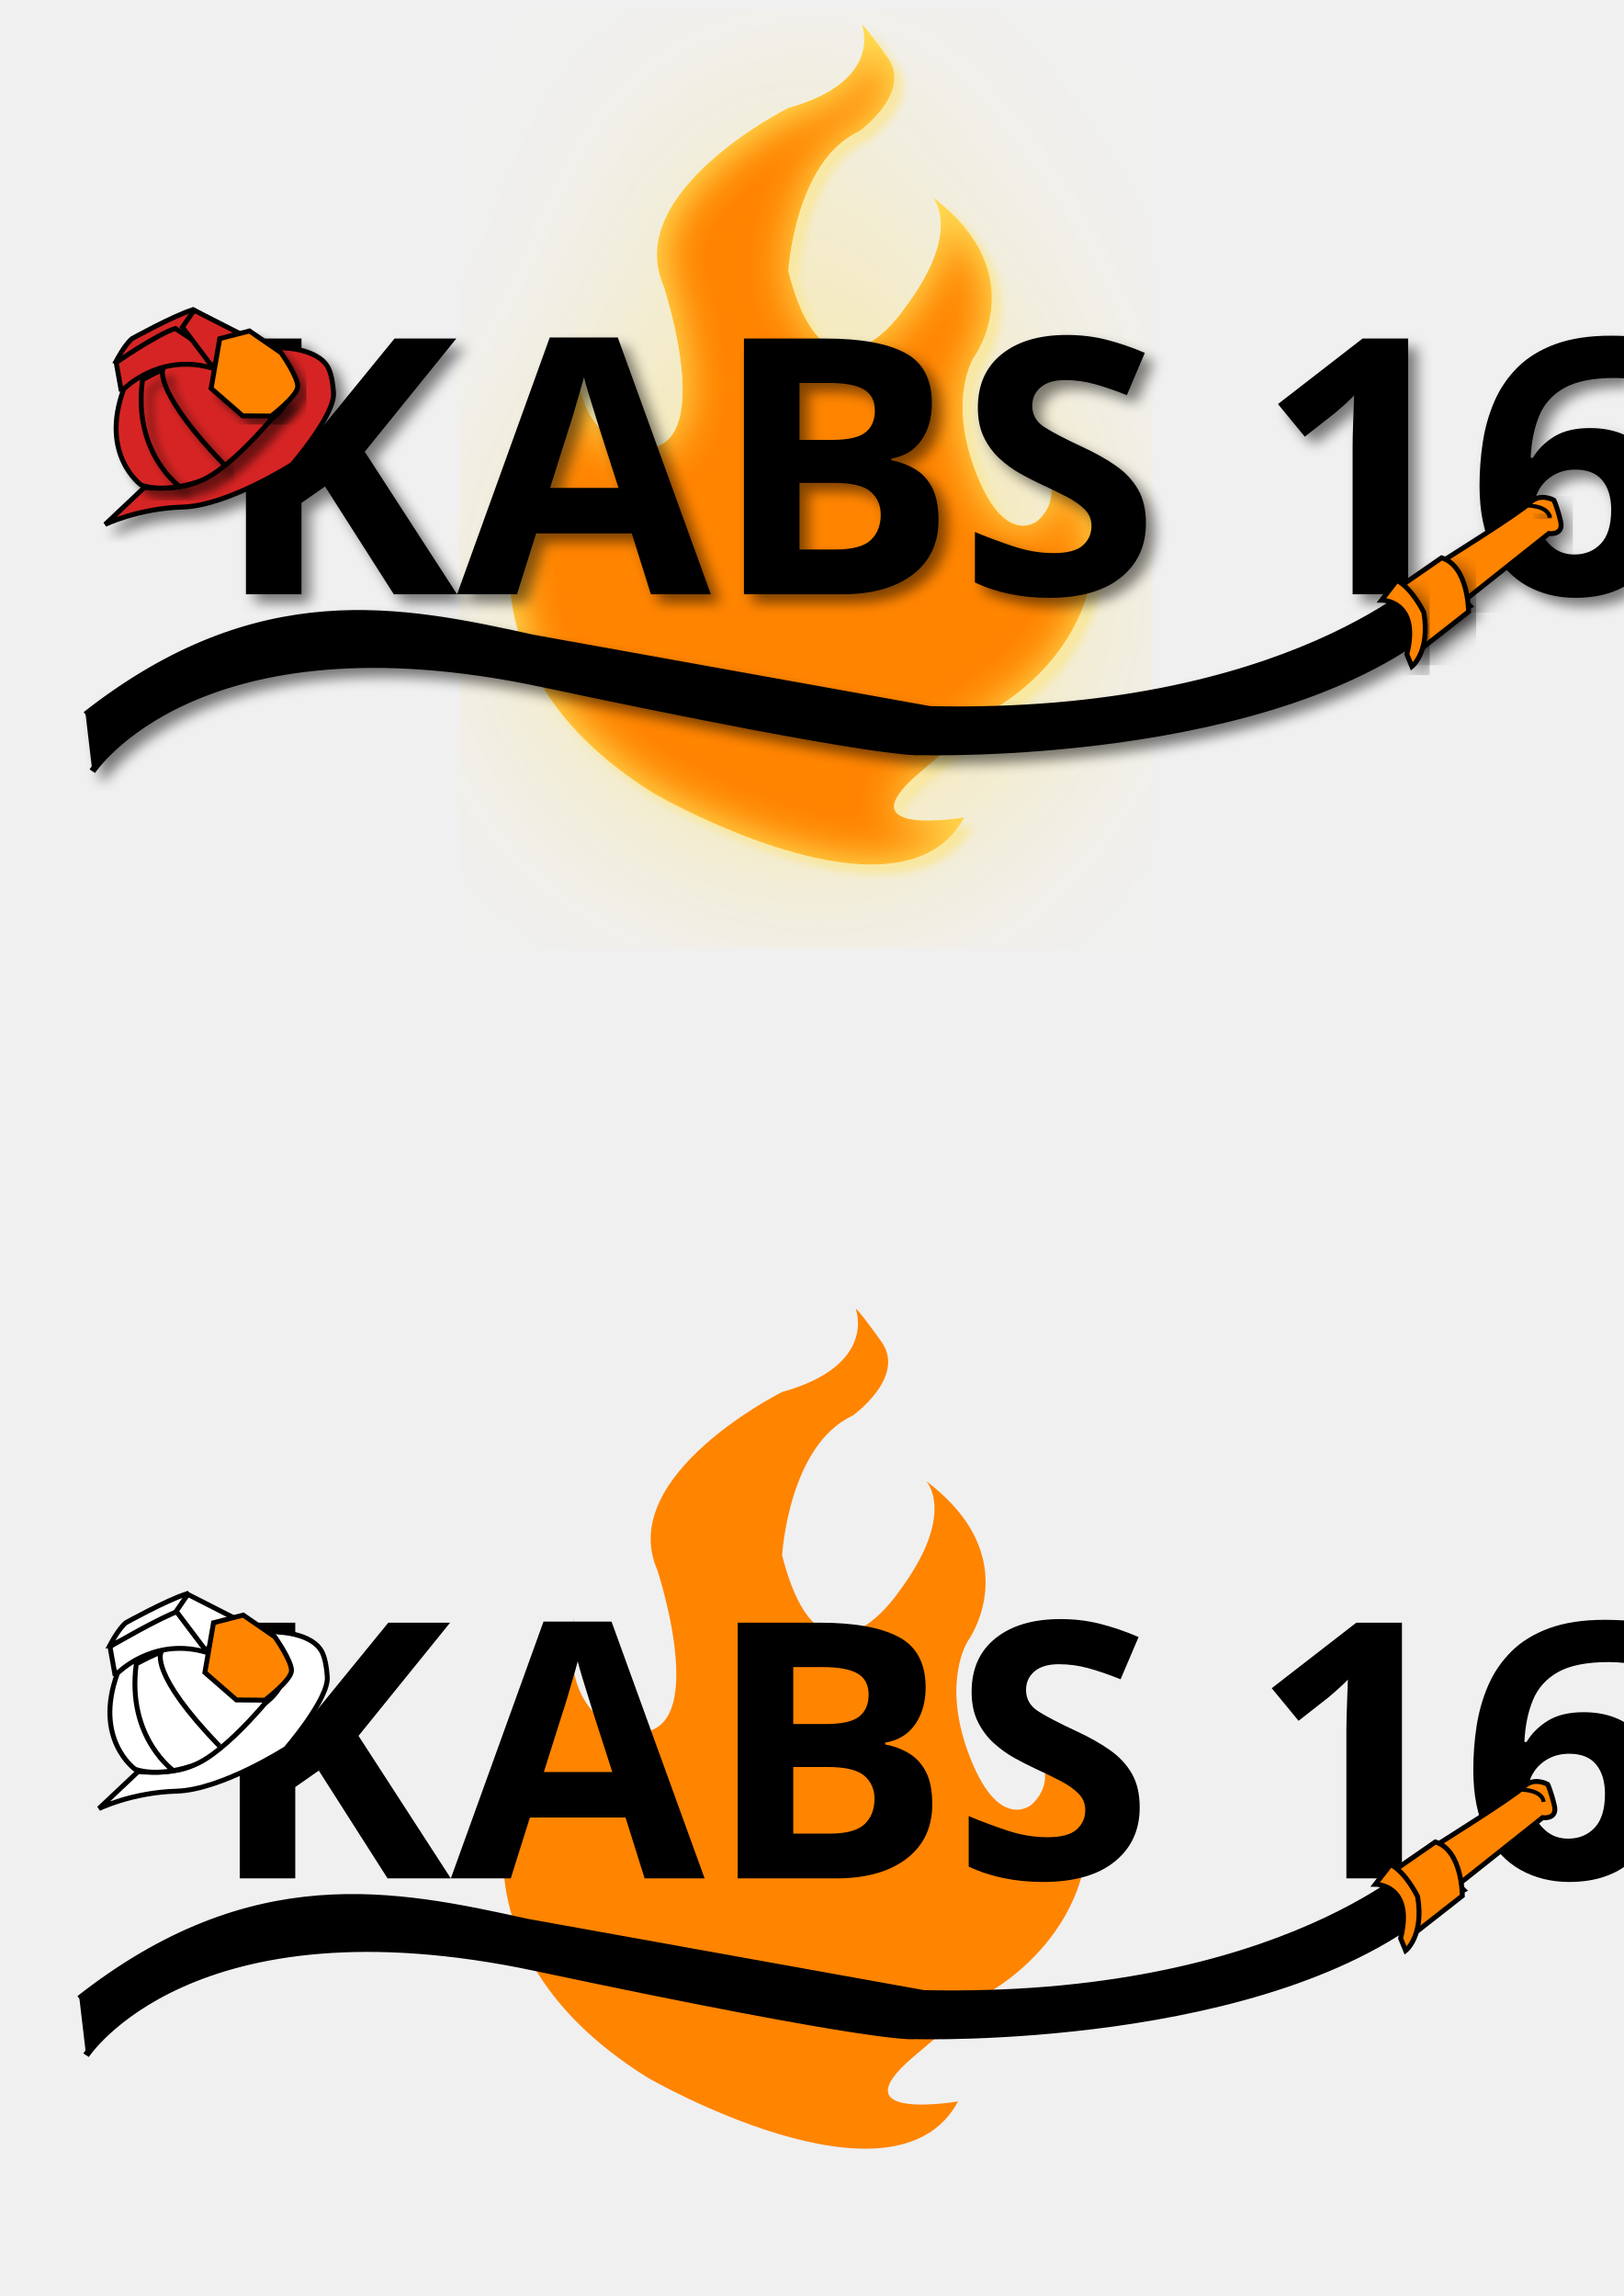
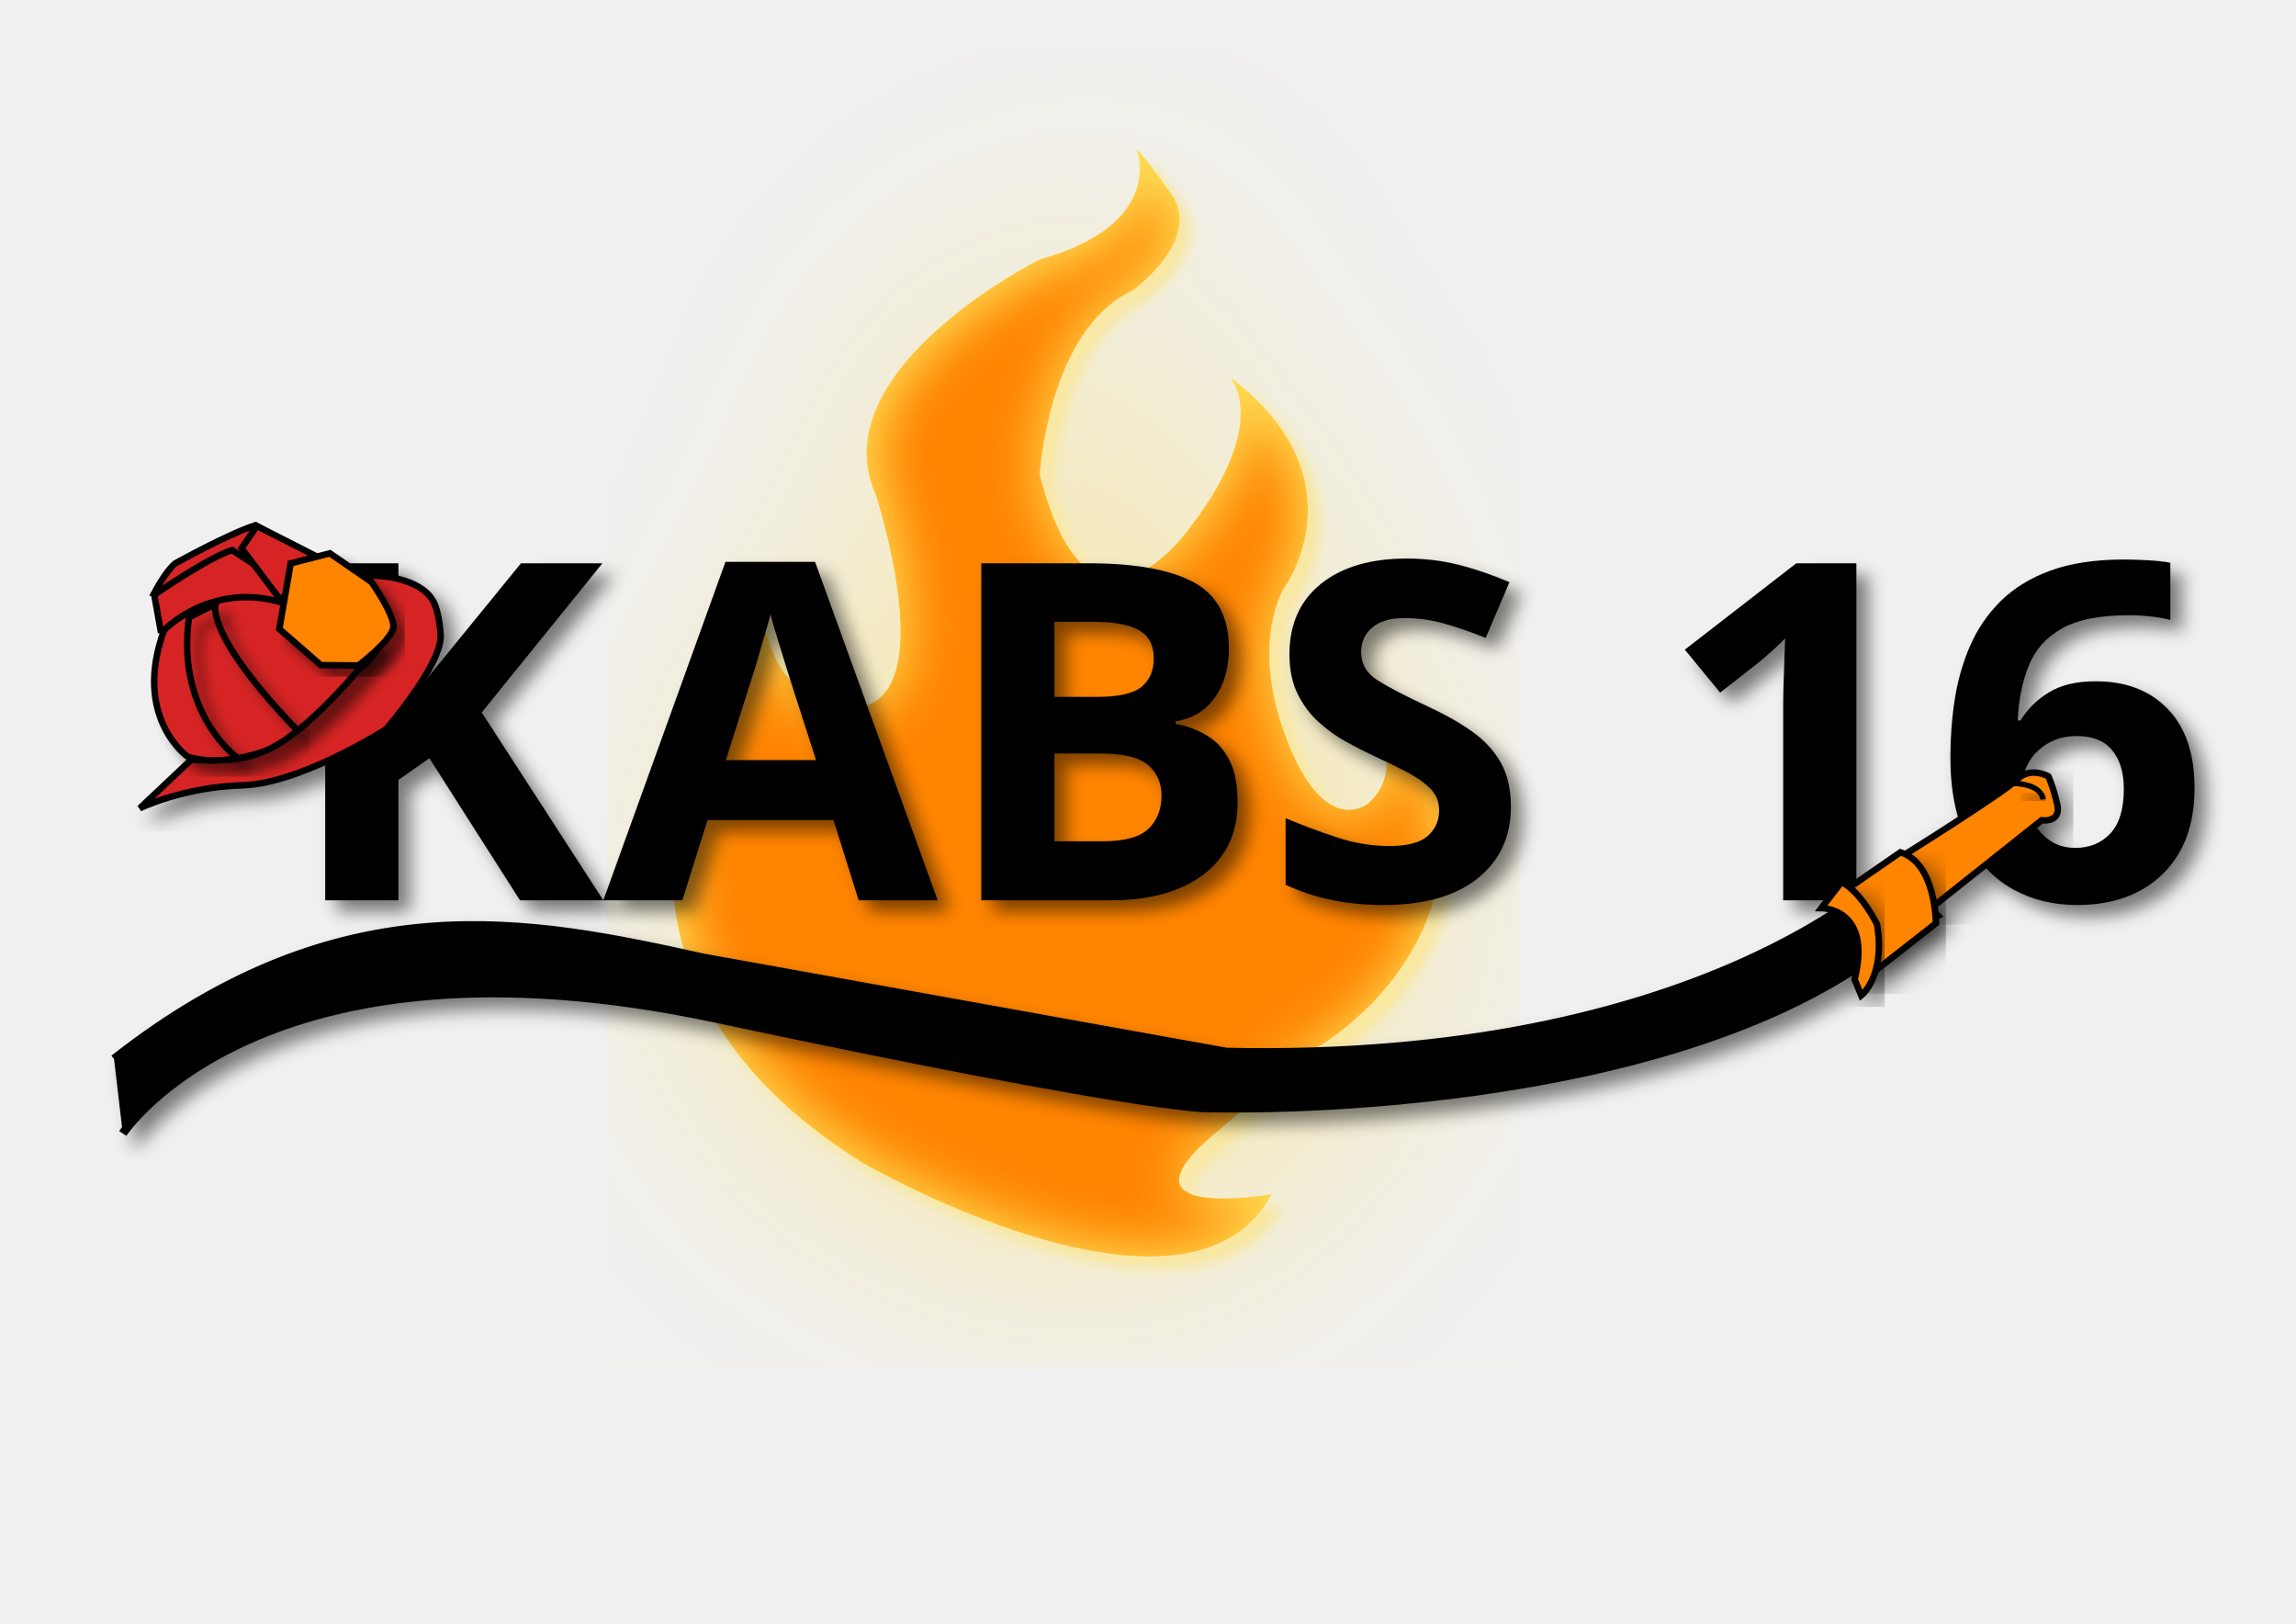
- <svg xmlns="http://www.w3.org/2000/svg" width="744.094" height="1052.362" id="svg3326" version="1.1">
-   <defs id="defs3328">
-     <filter id="filter3028" style="color-interpolation-filters:sRGB;" color-interpolation-filters="sRGB">
+ <svg xmlns="http://www.w3.org/2000/svg" width="297mm" height="210mm" id="svg3539" version="1.1">
+   <defs id="defs3541">
+     <filter color-interpolation-filters="sRGB" id="filter3540">
+       <feFlood id="feFlood3542" flood-opacity="0.5" flood-color="rgb(0,0,0)" result="flood" />
+       <feComposite id="feComposite3544" in2="SourceGraphic" in="flood" operator="in" result="composite1" />
+       <feGaussianBlur id="feGaussianBlur3546" stdDeviation="4" result="blur" />
+       <feOffset id="feOffset3548" dx="4" dy="4" result="offset" />
+       <feComposite id="feComposite3550" in2="offset" in="SourceGraphic" operator="over" result="composite2" />
+     </filter>
+     <filter color-interpolation-filters="sRGB" id="filter3552">
+       <feFlood id="feFlood3554" flood-opacity="0.5" flood-color="rgb(0,0,0)" result="flood" />
+       <feComposite id="feComposite3556" in2="SourceGraphic" in="flood" operator="in" result="composite1" />
+       <feGaussianBlur id="feGaussianBlur3558" stdDeviation="4" result="blur" />
+       <feOffset id="feOffset3560" dx="4" dy="4" result="offset" />
+       <feComposite id="feComposite3562" in2="offset" in="SourceGraphic" operator="over" result="composite2" />
+     </filter>
+     <filter color-interpolation-filters="sRGB" id="filter3296">
+       <feFlood id="feFlood3298" flood-opacity="0.5" flood-color="rgb(0,0,0)" result="flood" />
+       <feComposite id="feComposite3300" in2="SourceGraphic" in="flood" operator="in" result="composite1" />
+       <feGaussianBlur id="feGaussianBlur3302" stdDeviation="2" result="blur" />
+       <feOffset id="feOffset3304" dx="4" dy="4" result="offset" />
+       <feComposite id="feComposite3306" in2="offset" in="SourceGraphic" operator="over" result="fbSourceGraphic" />
+       <feColorMatrix result="fbSourceGraphicAlpha" in="fbSourceGraphic" values="0 0 0 -1 0 0 0 0 -1 0 0 0 0 -1 0 0 0 0 1 0" id="feColorMatrix3564" />
+       <feFlood id="feFlood3566" flood-opacity="0.5" flood-color="rgb(0,0,0)" result="flood" in="fbSourceGraphic" />
+       <feComposite id="feComposite3568" in2="fbSourceGraphic" in="flood" operator="in" result="composite1" />
+       <feGaussianBlur id="feGaussianBlur3570" stdDeviation="4" result="blur" />
+       <feOffset id="feOffset3572" dx="4" dy="4" result="offset" />
+       <feComposite id="feComposite3574" in2="offset" in="fbSourceGraphic" operator="over" result="composite2" />
+     </filter>
+     <filter color-interpolation-filters="sRGB" id="filter3576">
+       <feFlood id="feFlood3578" flood-opacity="0.5" flood-color="rgb(0,0,0)" result="flood" />
+       <feComposite id="feComposite3580" in2="SourceGraphic" in="flood" operator="in" result="composite1" />
+       <feGaussianBlur id="feGaussianBlur3582" stdDeviation="4" result="blur" />
+       <feOffset id="feOffset3584" dx="4" dy="4" result="offset" />
+       <feComposite id="feComposite3586" in2="offset" in="SourceGraphic" operator="over" result="composite2" />
+     </filter>
+     <filter color-interpolation-filters="sRGB" id="filter3588">
+       <feFlood id="feFlood3590" flood-opacity="0.5" flood-color="rgb(0,0,0)" result="flood" />
+       <feComposite id="feComposite3592" in2="SourceGraphic" in="flood" operator="in" result="composite1" />
+       <feGaussianBlur id="feGaussianBlur3594" stdDeviation="3" result="blur" />
+       <feOffset id="feOffset3596" dx="4" dy="4" result="offset" />
+       <feComposite id="feComposite3598" in2="offset" in="SourceGraphic" operator="over" result="composite2" />
+     </filter>
+     <filter color-interpolation-filters="sRGB" id="filter3244">
+       <feFlood id="feFlood3246" flood-opacity="0.5" flood-color="rgb(0,0,0)" result="flood" />
+       <feComposite id="feComposite3248" in2="SourceGraphic" in="flood" operator="in" result="composite1" />
+       <feGaussianBlur id="feGaussianBlur3250" stdDeviation="2" result="blur" />
+       <feOffset id="feOffset3252" dx="4" dy="4" result="offset" />
+       <feComposite id="feComposite3254" in2="offset" in="SourceGraphic" operator="over" result="composite2" />
+     </filter>
+     <filter color-interpolation-filters="sRGB" id="filter3220">
+       <feFlood id="feFlood3222" flood-opacity="0.5" flood-color="rgb(0,0,0)" result="flood" />
+       <feComposite id="feComposite3224" in2="SourceGraphic" in="flood" operator="in" result="composite1" />
+       <feGaussianBlur id="feGaussianBlur3226" stdDeviation="2" result="blur" />
+       <feOffset id="feOffset3228" dx="4" dy="4" result="offset" />
+       <feComposite id="feComposite3230" in2="offset" in="SourceGraphic" operator="over" result="composite2" />
+     </filter>
+     <filter color-interpolation-filters="sRGB" id="filter3208">
+       <feFlood id="feFlood3210" flood-opacity="0.5" flood-color="rgb(0,0,0)" result="flood" />
+       <feComposite id="feComposite3212" in2="SourceGraphic" in="flood" operator="in" result="composite1" />
+       <feGaussianBlur id="feGaussianBlur3214" stdDeviation="2" result="blur" />
+       <feOffset id="feOffset3216" dx="4" dy="4" result="offset" />
+       <feComposite id="feComposite3218" in2="offset" in="SourceGraphic" operator="over" result="composite2" />
+     </filter>
+     <filter color-interpolation-filters="sRGB" id="filter3600">
+       <feFlood id="feFlood3602" flood-opacity="0.5" flood-color="rgb(0,0,0)" result="flood" />
+       <feComposite id="feComposite3604" in2="SourceGraphic" in="flood" operator="in" result="composite1" />
+       <feGaussianBlur id="feGaussianBlur3606" stdDeviation="3" result="blur" />
+       <feOffset id="feOffset3608" dx="4" dy="4" result="offset" />
+       <feComposite id="feComposite3610" in2="offset" in="SourceGraphic" operator="over" result="composite2" />
+     </filter>
+     <filter color-interpolation-filters="sRGB" id="filter4428">
+       <feFlood id="feFlood4430" flood-opacity="0.5" flood-color="rgb(0,0,0)" result="flood" />
+       <feComposite id="feComposite4432" in2="SourceGraphic" in="flood" operator="in" result="composite1" />
+       <feGaussianBlur id="feGaussianBlur4434" stdDeviation="3" result="blur" />
+       <feOffset id="feOffset4436" dx="4" dy="4" result="offset" />
+       <feComposite id="feComposite4438" in2="offset" in="SourceGraphic" operator="over" result="composite2" />
+     </filter>
+     <filter id="filter3028" color-interpolation-filters="sRGB">
      <feFlood id="feFlood3030" flood-opacity="0.5" flood-color="rgb(255,255,255)" result="flood" />
      <feComposite id="feComposite3032" in2="SourceGraphic" in="flood" operator="in" result="composite1" />
-       <feGaussianBlur id="feGaussianBlur3034" in="composite" stdDeviation="2" result="blur" />
+       <feGaussianBlur id="feGaussianBlur3034" stdDeviation="2" result="blur" />
      <feOffset id="feOffset3036" dx="4" dy="4" result="offset" />
      <feComposite id="feComposite3038" in2="offset" in="SourceGraphic" operator="over" result="fbSourceGraphic" />
      <feColorMatrix result="fbSourceGraphicAlpha" in="fbSourceGraphic" values="0 0 0 -1 0 0 0 0 -1 0 0 0 0 -1 0 0 0 0 1 0" id="feColorMatrix3052" />
      <feFlood id="feFlood3054" flood-opacity="0.5" flood-color="rgb(255,255,255)" result="flood" in="fbSourceGraphic" />
      <feComposite id="feComposite3056" in2="fbSourceGraphic" in="flood" operator="in" result="composite1" />
-       <feGaussianBlur id="feGaussianBlur3058" in="composite" stdDeviation="50" result="blur" />
+       <feGaussianBlur id="feGaussianBlur3058" stdDeviation="50" result="blur" />
      <feOffset id="feOffset3060" dx="4" dy="4" result="offset" />
      <feComposite id="feComposite3062" in2="offset" in="fbSourceGraphic" operator="over" result="fbSourceGraphic" />
      <feColorMatrix result="fbSourceGraphicAlpha" in="fbSourceGraphic" values="0 0 0 -1 0 0 0 0 -1 0 0 0 0 -1 0 0 0 0 1 0" id="feColorMatrix3078" />
      <feGaussianBlur id="feGaussianBlur3080" stdDeviation="10" result="result8" in="fbSourceGraphic" />
      <feComposite id="feComposite3082" in2="result8" result="result6" in="fbSourceGraphic" operator="in" />
      <feComposite id="feComposite3084" in2="result6" operator="in" result="result11" />
      <feFlood id="feFlood3086" result="result10" in="result11" flood-opacity="1" flood-color="rgb(255,222,85)" />
      <feBlend id="feBlend3088" in2="result10" mode="normal" in="result11" result="result12" />
      <feComposite id="feComposite3090" in2="fbSourceGraphic" result="result2" operator="in" in="result12" />
    </filter>
-     <filter id="filter3208" style="color-interpolation-filters:sRGB;">
-       <feFlood id="feFlood3210" flood-opacity="0.5" flood-color="rgb(0,0,0)" result="flood" />
-       <feComposite id="feComposite3212" in2="SourceGraphic" in="flood" operator="in" result="composite1" />
-       <feGaussianBlur id="feGaussianBlur3214" in="composite" stdDeviation="2" result="blur" />
-       <feOffset id="feOffset3216" dx="4" dy="4" result="offset" />
-       <feComposite id="feComposite3218" in2="offset" in="SourceGraphic" operator="over" result="composite2" />
-     </filter>
-     <filter id="filter3220" style="color-interpolation-filters:sRGB;">
-       <feFlood id="feFlood3222" flood-opacity="0.5" flood-color="rgb(0,0,0)" result="flood" />
-       <feComposite id="feComposite3224" in2="SourceGraphic" in="flood" operator="in" result="composite1" />
-       <feGaussianBlur id="feGaussianBlur3226" in="composite" stdDeviation="2" result="blur" />
-       <feOffset id="feOffset3228" dx="4" dy="4" result="offset" />
-       <feComposite id="feComposite3230" in2="offset" in="SourceGraphic" operator="over" result="composite2" />
-     </filter>
-     <filter id="filter3244" style="color-interpolation-filters:sRGB;">
-       <feFlood id="feFlood3246" flood-opacity="0.5" flood-color="rgb(0,0,0)" result="flood" />
-       <feComposite id="feComposite3248" in2="SourceGraphic" in="flood" operator="in" result="composite1" />
-       <feGaussianBlur id="feGaussianBlur3250" in="composite" stdDeviation="2" result="blur" />
-       <feOffset id="feOffset3252" dx="4" dy="4" result="offset" />
-       <feComposite id="feComposite3254" in2="offset" in="SourceGraphic" operator="over" result="composite2" />
-     </filter>
-     <filter id="filter3296" style="color-interpolation-filters:sRGB;">
-       <feFlood id="feFlood3298" flood-opacity="0.5" flood-color="rgb(0,0,0)" result="flood" />
-       <feComposite id="feComposite3300" in2="SourceGraphic" in="flood" operator="in" result="composite1" />
-       <feGaussianBlur id="feGaussianBlur3302" in="composite" stdDeviation="2" result="blur" />
-       <feOffset id="feOffset3304" dx="4" dy="4" result="offset" />
-       <feComposite id="feComposite3306" in2="offset" in="SourceGraphic" operator="over" result="fbSourceGraphic" />
-       <feColorMatrix result="fbSourceGraphicAlpha" in="fbSourceGraphic" values="0 0 0 -1 0 0 0 0 -1 0 0 0 0 -1 0 0 0 0 1 0" id="feColorMatrix3564" />
-       <feFlood id="feFlood3566" flood-opacity="0.5" flood-color="rgb(0,0,0)" result="flood" in="fbSourceGraphic" />
-       <feComposite id="feComposite3568" in2="fbSourceGraphic" in="flood" operator="in" result="composite1" />
-       <feGaussianBlur id="feGaussianBlur3570" in="composite" stdDeviation="4" result="blur" />
-       <feOffset id="feOffset3572" dx="4" dy="4" result="offset" />
-       <feComposite id="feComposite3574" in2="offset" in="fbSourceGraphic" operator="over" result="composite2" />
-     </filter>
-     <filter id="filter3540" style="color-interpolation-filters:sRGB;">
-       <feFlood id="feFlood3542" flood-opacity="0.5" flood-color="rgb(0,0,0)" result="flood" />
-       <feComposite id="feComposite3544" in2="SourceGraphic" in="flood" operator="in" result="composite1" />
-       <feGaussianBlur id="feGaussianBlur3546" in="composite" stdDeviation="4" result="blur" />
-       <feOffset id="feOffset3548" dx="4" dy="4" result="offset" />
-       <feComposite id="feComposite3550" in2="offset" in="SourceGraphic" operator="over" result="composite2" />
-     </filter>
-     <filter id="filter3552" style="color-interpolation-filters:sRGB;">
-       <feFlood id="feFlood3554" flood-opacity="0.5" flood-color="rgb(0,0,0)" result="flood" />
-       <feComposite id="feComposite3556" in2="SourceGraphic" in="flood" operator="in" result="composite1" />
-       <feGaussianBlur id="feGaussianBlur3558" in="composite" stdDeviation="4" result="blur" />
-       <feOffset id="feOffset3560" dx="4" dy="4" result="offset" />
-       <feComposite id="feComposite3562" in2="offset" in="SourceGraphic" operator="over" result="composite2" />
-     </filter>
-     <filter id="filter3576" style="color-interpolation-filters:sRGB;">
-       <feFlood id="feFlood3578" flood-opacity="0.5" flood-color="rgb(0,0,0)" result="flood" />
-       <feComposite id="feComposite3580" in2="SourceGraphic" in="flood" operator="in" result="composite1" />
-       <feGaussianBlur id="feGaussianBlur3582" in="composite" stdDeviation="4" result="blur" />
-       <feOffset id="feOffset3584" dx="4" dy="4" result="offset" />
-       <feComposite id="feComposite3586" in2="offset" in="SourceGraphic" operator="over" result="composite2" />
-     </filter>
-     <filter id="filter3588" style="color-interpolation-filters:sRGB;">
-       <feFlood id="feFlood3590" flood-opacity="0.5" flood-color="rgb(0,0,0)" result="flood" />
-       <feComposite id="feComposite3592" in2="SourceGraphic" in="flood" operator="in" result="composite1" />
-       <feGaussianBlur id="feGaussianBlur3594" in="composite" stdDeviation="3" result="blur" />
-       <feOffset id="feOffset3596" dx="4" dy="4" result="offset" />
-       <feComposite id="feComposite3598" in2="offset" in="SourceGraphic" operator="over" result="composite2" />
-     </filter>
-     <filter id="filter3600" style="color-interpolation-filters:sRGB;">
-       <feFlood id="feFlood3602" flood-opacity="0.5" flood-color="rgb(0,0,0)" result="flood" />
-       <feComposite id="feComposite3604" in2="SourceGraphic" in="flood" operator="in" result="composite1" />
-       <feGaussianBlur id="feGaussianBlur3606" in="composite" stdDeviation="3" result="blur" />
-       <feOffset id="feOffset3608" dx="4" dy="4" result="offset" />
-       <feComposite id="feComposite3610" in2="offset" in="SourceGraphic" operator="over" result="composite2" />
-     </filter>
-     <filter color-interpolation-filters="sRGB" id="filter3588-1">
-       <feFlood id="feFlood3590-7" flood-opacity="0.5" flood-color="rgb(0,0,0)" result="flood" />
-       <feComposite id="feComposite3592-4" in2="SourceGraphic" in="flood" operator="in" result="composite1" />
-       <feGaussianBlur id="feGaussianBlur3594-0" stdDeviation="3" result="blur" />
-       <feOffset id="feOffset3596-9" dx="4" dy="4" result="offset" />
-       <feComposite id="feComposite3598-4" in2="offset" in="SourceGraphic" operator="over" result="composite2" />
-     </filter>
-     <filter id="filter4428" style="color-interpolation-filters:sRGB;">
-       <feFlood id="feFlood4430" flood-opacity="0.5" flood-color="rgb(0,0,0)" result="flood" />
-       <feComposite id="feComposite4432" in2="SourceGraphic" in="flood" operator="in" result="composite1" />
-       <feGaussianBlur id="feGaussianBlur4434" in="composite" stdDeviation="3" result="blur" />
-       <feOffset id="feOffset4436" dx="4" dy="4" result="offset" />
-       <feComposite id="feComposite4438" in2="offset" in="SourceGraphic" operator="over" result="composite2" />
-     </filter>
  </defs>
  <g id="layer1">
-     <path style="fill:#ff8400;fill-opacity:1;stroke:none;filter:url(#filter3028)" d="m 299.701,363.729 c 0,0 112.894,65.308 142.216,10.885 0,0 -55.714,9.524 -20.526,-20.409 35.188,-29.933 35.188,-29.933 35.188,-29.933 0,0 60.112,-32.654 41.052,-99.322 0,0 -2.932,-14.966 -26.391,-21.769 0,0 20.526,20.409 4.399,35.375 0,0 -15.611,13.525 -29.323,-24.49 -11.671,-32.359 0,-50.342 0,-50.342 l 0,0 c 0,0 27.857,-38.096 -19.06,-73.471 0,0 14.661,14.966 -13.195,51.702 0,0 -35.188,51.702 -52.781,-17.688 0,0 2.932,-50.342 32.255,-63.947 0,0 24.924,-17.688 13.195,-34.015 -11.729,-16.327 -11.729,-14.966 -11.729,-14.966 0,0 10.263,25.851 -33.721,38.096 0,0 -76.24,38.096 -57.18,81.635 0,0 27.857,84.356 -16.128,73.471 0,0 -29.323,-6.803 -21.992,-51.702 0,0 -10.263,46.26 -21.992,59.866 0,0 -46.917,87.077 55.714,151.024 z" id="path30950-3-1" />
-     <text xml:space="preserve" style="font-size:166.343px;font-style:normal;font-variant:normal;font-weight:bold;font-stretch:normal;line-height:125%;letter-spacing:0px;word-spacing:0px;fill:#000000;fill-opacity:1;stroke:none;font-family:Kokila;-inkscape-font-specification:Kokila Bold;stroke-opacity:1;stroke-width:1.5;stroke-miterlimit:4;stroke-dasharray:none;filter:url(#filter4428)" x="96.27" y="275.993" id="text3845-4-3-6-20" transform="scale(1.013248,0.9869248)">
-       <tspan id="tspan3847-0-22-18-0" x="96.27" y="275.993" style="font-size:166.343px;font-style:normal;font-variant:normal;font-weight:bold;font-stretch:normal;stroke:none;font-family:Kokila;-inkscape-font-specification:Kokila Bold;stroke-opacity:1;stroke-width:1.5;stroke-miterlimit:4;stroke-dasharray:none">KABS 16 </tspan>
+     <path style="fill:#ff8400;fill-opacity:1;stroke:none;filter:url(#filter3028)" d="m 371.929,616.12 c 0,0 112.894,65.308 142.216,10.885 0,0 -55.714,9.524 -20.526,-20.409 35.188,-29.933 35.188,-29.933 35.188,-29.933 0,0 60.112,-32.654 41.052,-99.322 0,0 -2.932,-14.966 -26.391,-21.769 0,0 20.526,20.409 4.399,35.375 0,0 -15.611,13.525 -29.323,-24.49 -11.671,-32.359 0,-50.342 0,-50.342 l 0,0 c 0,0 27.857,-38.096 -19.06,-73.471 0,0 14.661,14.966 -13.195,51.702 0,0 -35.188,51.702 -52.781,-17.688 0,0 2.932,-50.342 32.255,-63.947 0,0 24.924,-17.688 13.195,-34.015 -11.729,-16.327 -11.729,-14.966 -11.729,-14.966 0,0 10.263,25.851 -33.721,38.096 0,0 -76.24,38.096 -57.18,81.635 0,0 27.857,84.356 -16.128,73.471 0,0 -29.323,-6.803 -21.992,-51.702 0,0 -10.263,46.26 -21.992,59.866 0,0 -46.917,87.077 55.714,151.024 z" id="path30950-3-1" transform="matrix(1.405496,0,0,1.405496,-100.9323,-297.4742)" />
+     <text xml:space="preserve" style="font-size:166.343px;font-style:normal;font-variant:normal;font-weight:bold;font-stretch:normal;line-height:125%;letter-spacing:0px;word-spacing:0px;fill:#000000;fill-opacity:1;stroke:none;filter:url(#filter4428);font-family:Kokila;-inkscape-font-specification:Kokila Bold" x="96.27" y="275.993" id="text3845-4-3-6-20" transform="matrix(1.424117,0,0,1.387119,0.5840847,57.25946)">
+       <tspan id="tspan3847-0-22-18-0" x="96.27" y="275.993" style="font-size:166.343px;font-style:normal;font-variant:normal;font-weight:bold;font-stretch:normal;stroke:none;font-family:Kokila;-inkscape-font-specification:Kokila Bold">KABS 16 </tspan>
    </text>
-     <path style="fill:#d62424;fill-opacity:1;stroke:#000000;stroke-width:2.25;stroke-linecap:butt;stroke-linejoin:miter;stroke-miterlimit:4;stroke-opacity:1;stroke-dasharray:none;filter:url(#filter3600)" d="m 48.187,240.388 c 0,0 14.973,-7.392 35.597,-7.99 20.625,-0.597 50.103,-19.537 50.103,-19.537 0,0 19.61,-22.658 18.961,-32.781 -0.65,-10.123 -3.225,-12.74 -3.225,-12.74 0,0 -4.33,-8.08 -23.382,-7.988 17.708,22.726 -3.84,33.952 -3.84,33.952 0,0 -22.22,22.635 -31.153,27.227 -8.933,4.591 -25.091,2.893 -25.091,2.893 z" id="path3905-5-6-1-2-8-3-4" />
-     <path style="fill:#d62424;fill-opacity:1;stroke:#000000;stroke-width:2.25;stroke-linecap:butt;stroke-linejoin:miter;stroke-miterlimit:4;stroke-opacity:1;stroke-dasharray:none" d="m 53.39,165.243 c 0,0 3.749,-7.231 7.178,-10.055 0,0 18.403,-10.216 27.838,-13.246 l 31.609,17.399 z" id="path3913-7-1-6-45-9-7-6" />
-     <path style="fill:#d62424;fill-opacity:1;stroke:#000000;stroke-width:2.25;stroke-linecap:butt;stroke-linejoin:miter;stroke-miterlimit:4;stroke-opacity:1;stroke-dasharray:none" d="m 55.435,178.362 -2.188,-12.212 c 0,0 18.437,-12.81 27.085,-15.588 l 13.195,8.677 15.987,14.668 z" id="path3909-1-4-8-5-2-8-0" />
-     <path style="fill:#d62424;fill-opacity:1;stroke:#000000;stroke-width:2.25;stroke-linecap:butt;stroke-linejoin:miter;stroke-miterlimit:4;stroke-opacity:1;stroke-dasharray:none" d="m 83.603,149.942 5.321,-7.737 21.776,11.087 -13.503,14.669 z" id="path3911-1-5-2-5-17-7-8-7" />
-     <path style="fill:#d62424;fill-opacity:1;stroke:#000000;stroke-width:2.25;stroke-linecap:butt;stroke-linejoin:miter;stroke-miterlimit:4;stroke-opacity:1;stroke-dasharray:none;filter:url(#filter3208)" d="m 64.709,222.3 c 0,0 -19.132,-13.658 -8.034,-43.914 0,0 15.611,-16.207 39.278,-10.033 23.667,6.174 35.29,15.356 35.29,15.356 0,0 -24.43,31.955 -40.941,37.259 -16.511,5.303 -25.593,1.332 -25.593,1.332 z" id="path3907-2-3-7-1-9-2-1" />
-     <path style="fill:#ff8400;fill-opacity:1;stroke:#000000;stroke-width:2.25;stroke-linecap:butt;stroke-linejoin:miter;stroke-miterlimit:4;stroke-opacity:1;stroke-dasharray:none;filter:url(#filter3220)" d="m 96.75,178.007 14.448,12.58 13.047,0.114 c 0,0 11.862,-8.976 12.181,-13.384 0.319,-4.408 -7.623,-15.633 -7.623,-15.633 l -14.483,-9.985 -13.617,3.513 z" id="path3915-7-2-6-1-5-9-7" />
-     <path style="fill:none;stroke:#000000;stroke-width:2.25;stroke-linecap:butt;stroke-linejoin:miter;stroke-miterlimit:4;stroke-opacity:1;stroke-dasharray:none;filter:url(#filter3244)" d="m 82.933,223.466 c 0,0 -22.243,-15.242 -17.617,-49.446 8.147,-4.339 9.218,-4.405 9.218,-4.405 0,0 -3.533,10.606 28.909,44.097" id="path4112-2-1-5-4-13-7" />
-     <path style="fill:#000000;fill-opacity:1;stroke:#000000;stroke-width:3;stroke-linecap:butt;stroke-linejoin:miter;stroke-miterlimit:4;stroke-opacity:1;stroke-dasharray:none;filter:url(#filter3588)" d="m 42.298,353.481 c 0,0 47.865,-73.666 206.126,-40.066 160.45,34.066 173.461,31.199 173.461,31.199 0,0 163.028,4.867 239.675,-60.831 l 11.558,-6.083 -15.816,-15.816 0,0 c 0,0 -65.698,66.914 -231.159,63.265 l -181.712,-32.704 c -60.445,-13.309 -125.942,-27.023 -205.175,35.137" id="path3873-0-0" />
-     <path style="fill:#ff8400;fill-opacity:1;stroke:#000000;stroke-width:2.25;stroke-linecap:butt;stroke-linejoin:miter;stroke-miterlimit:4;stroke-opacity:1;stroke-dasharray:none;filter:url(#filter3576)" d="m 661.68,256.765 8.475,19.235 39.592,-31.451 c 0,0 6.971,0.992 5.437,-5.546 -1.534,-6.538 -3.075,-9.731 -3.075,-9.731 0,0 -6.19,-3.575 -10.85,1.059 -4.66,4.635 -39.579,26.434 -39.579,26.434 z" id="path4190-8-2-5-4-3" />
-     <path style="fill:none;stroke:#000000;stroke-width:1.888;stroke-linecap:butt;stroke-linejoin:miter;stroke-miterlimit:4;stroke-opacity:1;stroke-dasharray:none;filter:url(#filter3296)" d="m 699.432,231.67 c 0,0 10.072,-0.147 10.833,5.63" id="path4192-7-1-1-3-9" />
-     <path style="fill:#ff8400;fill-opacity:1;stroke:#000000;stroke-width:2.25;stroke-linecap:butt;stroke-linejoin:miter;stroke-miterlimit:4;stroke-opacity:1;stroke-dasharray:none;filter:url(#filter3552)" d="m 647.375,300.44 25.617,-20.056 c 0,0 0.051,-20.903 -12.336,-24.709 l -22.507,15.572 11.592,12.243 z" id="path4188-9-7-7-07-5" />
-     <path style="fill:#ff8400;fill-opacity:1;stroke:#000000;stroke-width:2.25;stroke-linecap:butt;stroke-linejoin:miter;stroke-miterlimit:4;stroke-opacity:1;stroke-dasharray:none;filter:url(#filter3540)" d="m 633.152,275.079 c 0,0 17.82,-0.068 11.561,24.785 l 2.311,5.626 c 0,0 8.539,-6.685 5.484,-24.777 0,0 -5.396,-11.176 -12.361,-14.676 z" id="path4186-2-6-6-6-9" />
-     <path style="fill:#ff8400;fill-opacity:1;stroke:none" d="m 296.844,952.301 c 0,0 112.894,65.308 142.216,10.885 0,0 -55.714,9.524 -20.526,-20.409 35.188,-29.933 35.188,-29.933 35.188,-29.933 0,0 60.112,-32.654 41.052,-99.322 0,0 -2.932,-14.966 -26.391,-21.769 0,0 20.526,20.409 4.399,35.375 0,0 -15.611,13.525 -29.323,-24.49 -11.671,-32.359 0,-50.342 0,-50.342 l 0,0 c 0,0 27.857,-38.096 -19.06,-73.471 0,0 14.661,14.966 -13.195,51.702 0,0 -35.188,51.702 -52.781,-17.688 0,0 2.932,-50.342 32.255,-63.947 0,0 24.924,-17.688 13.195,-34.015 -11.729,-16.327 -11.729,-14.966 -11.729,-14.966 0,0 10.263,25.851 -33.721,38.096 0,0 -76.24,38.096 -57.18,81.635 0,0 27.857,84.356 -16.128,73.471 0,0 -29.323,-6.803 -21.992,-51.702 0,0 -10.263,46.26 -21.992,59.866 0,0 -46.917,87.077 55.714,151.024 z" id="path30950-3-1-8" />
-     <text xml:space="preserve" style="font-size:166.343px;font-style:normal;font-variant:normal;font-weight:bold;font-stretch:normal;line-height:125%;letter-spacing:0px;word-spacing:0px;fill:#000000;fill-opacity:1;stroke:none;font-family:Kokila;-inkscape-font-specification:Kokila Bold" x="93.45" y="872.362" id="text3845-4-3-6-20-60" transform="scale(1.013248,0.9869248)">
-       <tspan id="tspan3847-0-22-18-0-2" x="93.45" y="872.362" style="font-size:166.343px;font-style:normal;font-variant:normal;font-weight:bold;font-stretch:normal;stroke:none;font-family:Kokila;-inkscape-font-specification:Kokila Bold">KABS 16 </tspan>
-     </text>
-     <path style="fill:#ffffff;fill-opacity:1;stroke:#000000;stroke-width:2.25;stroke-linecap:butt;stroke-linejoin:miter;stroke-miterlimit:4;stroke-opacity:1;stroke-dasharray:none" d="m 45.33,828.959 c 0,0 14.973,-7.392 35.597,-7.99 20.625,-0.597 50.103,-19.537 50.103,-19.537 0,0 19.61,-22.658 18.961,-32.781 -0.65,-10.123 -3.225,-12.74 -3.225,-12.74 0,0 -4.33,-8.08 -23.382,-7.988 17.708,22.726 -3.84,33.952 -3.84,33.952 0,0 -22.22,22.635 -31.153,27.227 -8.933,4.591 -25.091,2.893 -25.091,2.893 z" id="path3905-5-6-1-2-8-3-4-48" />
-     <path style="fill:#ffffff;fill-opacity:1;stroke:#000000;stroke-width:2.25;stroke-linecap:butt;stroke-linejoin:miter;stroke-miterlimit:4;stroke-opacity:1;stroke-dasharray:none" d="m 50.533,753.814 c 0,0 3.749,-7.231 7.178,-10.055 0,0 18.403,-10.216 27.838,-13.246 l 4.796,10.964 z" id="path3913-7-1-6-45-9-7-6-6" />
-     <path style="fill:#ffffff;fill-opacity:1;stroke:#000000;stroke-width:2.25;stroke-linecap:butt;stroke-linejoin:miter;stroke-miterlimit:4;stroke-opacity:1;stroke-dasharray:none" d="m 52.578,766.933 -2.188,-12.212 c 0,0 23.799,-13.882 32.448,-16.66 l 7.832,9.749 4.189,9.305 z" id="path3909-1-4-8-5-2-8-0-5" />
-     <path style="fill:#ffffff;fill-opacity:1;stroke:#000000;stroke-width:2.25;stroke-linecap:butt;stroke-linejoin:miter;stroke-miterlimit:4;stroke-opacity:1;stroke-dasharray:none" d="m 80.746,738.513 5.321,-7.737 21.776,11.087 -13.503,14.669 z" id="path3911-1-5-2-5-17-7-8-7-0" />
-     <path style="fill:#ffffff;fill-opacity:1;stroke:#000000;stroke-width:2.25;stroke-linecap:butt;stroke-linejoin:miter;stroke-miterlimit:4;stroke-opacity:1;stroke-dasharray:none" d="m 61.852,810.872 c 0,0 -19.132,-13.658 -8.034,-43.914 0,0 15.611,-16.207 39.278,-10.033 23.667,6.174 35.29,15.356 35.29,15.356 0,0 -24.43,31.955 -40.941,37.259 -16.511,5.303 -25.593,1.332 -25.593,1.332 z" id="path3907-2-3-7-1-9-2-1-9" />
-     <path style="fill:#ff8400;fill-opacity:1;stroke:#000000;stroke-width:2.25;stroke-linecap:butt;stroke-linejoin:miter;stroke-miterlimit:4;stroke-opacity:1;stroke-dasharray:none" d="m 93.893,766.578 14.448,12.58 13.047,0.114 c 0,0 11.862,-8.976 12.181,-13.384 0.319,-4.408 -7.623,-15.633 -7.623,-15.633 l -14.483,-9.985 -13.617,3.513 z" id="path3915-7-2-6-1-5-9-7-0" />
-     <path style="fill:none;stroke:#000000;stroke-width:2.25;stroke-linecap:butt;stroke-linejoin:miter;stroke-miterlimit:4;stroke-opacity:1;stroke-dasharray:none" d="m 80.076,812.038 c 0,0 -22.243,-15.242 -17.617,-49.446 8.147,-4.339 11.364,-5.332 11.364,-5.332 0,0 -5.678,9.533 26.764,43.025" id="path4112-2-1-5-4-13-7-0" />
-     <path style="fill:#000000;fill-opacity:1;stroke:#000000;stroke-width:3;stroke-linecap:butt;stroke-linejoin:miter;stroke-miterlimit:4;stroke-opacity:1;stroke-dasharray:none" d="m 39.44,941.996 c 0,0 47.865,-73.666 206.126,-40.066 160.45,34.066 173.461,31.199 173.461,31.199 0,0 163.028,4.867 239.675,-60.831 l 11.558,-6.083 -15.816,-15.816 0,0 c 0,0 -65.698,66.914 -231.159,63.265 l -181.712,-32.704 c -60.445,-13.309 -125.942,-27.023 -205.175,35.137" id="path3873-0-0-6" />
-     <path style="fill:#ff8400;fill-opacity:1;stroke:#000000;stroke-width:2.25;stroke-linecap:butt;stroke-linejoin:miter;stroke-miterlimit:4;stroke-opacity:1;stroke-dasharray:none" d="m 658.823,845.336 8.475,19.235 39.592,-31.451 c 0,0 6.971,0.992 5.437,-5.546 -1.534,-6.538 -3.075,-9.731 -3.075,-9.731 0,0 -6.19,-3.575 -10.85,1.059 -4.66,4.635 -39.579,26.434 -39.579,26.434 z" id="path4190-8-2-5-4-3-1" />
-     <path style="fill:none;stroke:#000000;stroke-width:1.888;stroke-linecap:butt;stroke-linejoin:miter;stroke-miterlimit:4;stroke-opacity:1;stroke-dasharray:none" d="m 696.574,820.241 c 0,0 10.072,-0.147 10.833,5.63" id="path4192-7-1-1-3-9-3" />
-     <path style="fill:#ff8400;fill-opacity:1;stroke:#000000;stroke-width:2.25;stroke-linecap:butt;stroke-linejoin:miter;stroke-miterlimit:4;stroke-opacity:1;stroke-dasharray:none" d="m 644.517,889.012 25.617,-20.056 c 0,0 0.051,-20.903 -12.336,-24.709 l -22.507,15.572 11.592,12.243 z" id="path4188-9-7-7-07-5-8" />
-     <path style="fill:#ff8400;fill-opacity:1;stroke:#000000;stroke-width:2.25;stroke-linecap:butt;stroke-linejoin:miter;stroke-miterlimit:4;stroke-opacity:1;stroke-dasharray:none" d="m 630.294,863.65 c 0,0 17.82,-0.068 11.561,24.785 l 2.311,5.626 c 0,0 8.539,-6.685 5.484,-24.777 0,0 -5.396,-11.176 -12.361,-14.676 z" id="path4186-2-6-6-6-9-93" />
+     <path style="fill:#d62424;fill-opacity:1;stroke:#000000;stroke-width:2.25;stroke-linecap:butt;stroke-linejoin:miter;stroke-miterlimit:4;stroke-opacity:1;stroke-dasharray:none;filter:url(#filter3600)" d="m 120.415,492.778 c 0,0 14.973,-7.392 35.597,-7.99 20.625,-0.597 50.103,-19.537 50.103,-19.537 0,0 19.61,-22.658 18.961,-32.781 -0.65,-10.123 -3.225,-12.74 -3.225,-12.74 0,0 -4.33,-8.08 -23.382,-7.988 17.708,22.726 -3.84,33.952 -3.84,33.952 0,0 -22.22,22.635 -31.153,27.227 -8.933,4.591 -25.091,2.893 -25.091,2.893 z" id="path3905-5-6-1-2-8-3-4" transform="matrix(1.405496,0,0,1.405496,-100.9323,-297.4742)" />
+     <path style="fill:#d62424;fill-opacity:1;stroke:#000000;stroke-width:3.162;stroke-linecap:butt;stroke-linejoin:miter;stroke-miterlimit:4;stroke-opacity:1;stroke-dasharray:none" d="m 75.624,289.507 c 0,0 5.269,-10.163 10.089,-14.132 0,0 25.865,-14.358 39.126,-18.617 l 44.427,24.455 z" id="path3913-7-1-6-45-9-7-6" />
+     <path style="fill:#d62424;fill-opacity:1;stroke:#000000;stroke-width:3.162;stroke-linecap:butt;stroke-linejoin:miter;stroke-miterlimit:4;stroke-opacity:1;stroke-dasharray:none" d="m 78.498,307.946 -3.075,-17.165 c 0,0 25.913,-18.004 38.068,-21.909 l 18.546,12.195 22.47,20.616 z" id="path3909-1-4-8-5-2-8-0" />
+     <path style="fill:#d62424;fill-opacity:1;stroke:#000000;stroke-width:3.162;stroke-linecap:butt;stroke-linejoin:miter;stroke-miterlimit:4;stroke-opacity:1;stroke-dasharray:none" d="m 118.088,268.002 7.479,-10.874 30.605,15.583 -18.978,20.617 z" id="path3911-1-5-2-5-17-7-8-7" />
+     <path style="fill:#d62424;fill-opacity:1;stroke:#000000;stroke-width:2.25;stroke-linecap:butt;stroke-linejoin:miter;stroke-miterlimit:4;stroke-opacity:1;stroke-dasharray:none;filter:url(#filter3208)" d="m 136.938,474.691 c 0,0 -19.132,-13.658 -8.034,-43.914 0,0 15.611,-16.207 39.278,-10.033 23.667,6.174 35.29,15.356 35.29,15.356 0,0 -24.43,31.955 -40.941,37.259 -16.511,5.303 -25.593,1.332 -25.593,1.332 z" id="path3907-2-3-7-1-9-2-1" transform="matrix(1.405496,0,0,1.405496,-100.9323,-297.4742)" />
+     <path style="fill:#ff8400;fill-opacity:1;stroke:#000000;stroke-width:2.25;stroke-linecap:butt;stroke-linejoin:miter;stroke-miterlimit:4;stroke-opacity:1;stroke-dasharray:none;filter:url(#filter3220)" d="m 168.978,430.397 14.448,12.58 13.047,0.114 c 0,0 11.862,-8.976 12.181,-13.384 0.319,-4.408 -7.623,-15.633 -7.623,-15.633 l -14.483,-9.985 -13.617,3.513 z" id="path3915-7-2-6-1-5-9-7" transform="matrix(1.405496,0,0,1.405496,-100.9323,-297.4742)" />
+     <path style="fill:none;stroke:#000000;stroke-width:2.25;stroke-linecap:butt;stroke-linejoin:miter;stroke-miterlimit:4;stroke-opacity:1;stroke-dasharray:none;filter:url(#filter3244)" d="m 155.162,475.857 c 0,0 -22.243,-15.242 -17.617,-49.446 8.147,-4.339 9.218,-4.405 9.218,-4.405 0,0 -3.533,10.606 28.909,44.097" id="path4112-2-1-5-4-13-7" transform="matrix(1.405496,0,0,1.405496,-100.9323,-297.4742)" />
+     <path style="fill:#000000;fill-opacity:1;stroke:#000000;stroke-width:3;stroke-linecap:butt;stroke-linejoin:miter;stroke-miterlimit:4;stroke-opacity:1;stroke-dasharray:none;filter:url(#filter3588)" d="m 114.526,605.872 c 0,0 47.865,-73.666 206.126,-40.066 160.45,34.066 173.461,31.199 173.461,31.199 0,0 163.028,4.867 239.675,-60.831 l 11.558,-6.083 -15.816,-15.816 0,0 c 0,0 -65.698,66.914 -231.159,63.265 l -181.712,-32.704 c -60.445,-13.309 -125.942,-27.023 -205.175,35.137" id="path3873-0-0" transform="matrix(1.405496,0,0,1.405496,-100.9323,-297.4742)" />
+     <path style="fill:#ff8400;fill-opacity:1;stroke:#000000;stroke-width:2.25;stroke-linecap:butt;stroke-linejoin:miter;stroke-miterlimit:4;stroke-opacity:1;stroke-dasharray:none;filter:url(#filter3576)" d="m 733.908,509.155 8.475,19.235 39.592,-31.451 c 0,0 6.971,0.992 5.437,-5.546 -1.534,-6.538 -3.075,-9.731 -3.075,-9.731 0,0 -6.19,-3.575 -10.85,1.059 -4.66,4.635 -39.579,26.434 -39.579,26.434 z" id="path4190-8-2-5-4-3" transform="matrix(1.405496,0,0,1.405496,-100.9323,-297.4742)" />
+     <path style="fill:none;stroke:#000000;stroke-width:1.888;stroke-linecap:butt;stroke-linejoin:miter;stroke-miterlimit:4;stroke-opacity:1;stroke-dasharray:none;filter:url(#filter3296)" d="m 771.66,484.06 c 0,0 10.072,-0.147 10.833,5.63" id="path4192-7-1-1-3-9" transform="matrix(1.405496,0,0,1.405496,-100.9323,-297.4742)" />
+     <path style="fill:#ff8400;fill-opacity:1;stroke:#000000;stroke-width:2.25;stroke-linecap:butt;stroke-linejoin:miter;stroke-miterlimit:4;stroke-opacity:1;stroke-dasharray:none;filter:url(#filter3552)" d="m 719.603,552.83 25.617,-20.056 c 0,0 0.051,-20.903 -12.336,-24.709 l -22.507,15.572 11.592,12.243 z" id="path4188-9-7-7-07-5" transform="matrix(1.405496,0,0,1.405496,-100.9323,-297.4742)" />
+     <path style="fill:#ff8400;fill-opacity:1;stroke:#000000;stroke-width:2.25;stroke-linecap:butt;stroke-linejoin:miter;stroke-miterlimit:4;stroke-opacity:1;stroke-dasharray:none;filter:url(#filter3540)" d="m 705.38,527.469 c 0,0 17.82,-0.068 11.561,24.785 l 2.311,5.626 c 0,0 8.539,-6.685 5.484,-24.777 0,0 -5.396,-11.176 -12.361,-14.676 z" id="path4186-2-6-6-6-9" transform="matrix(1.405496,0,0,1.405496,-100.9323,-297.4742)" />
  </g>
</svg>
